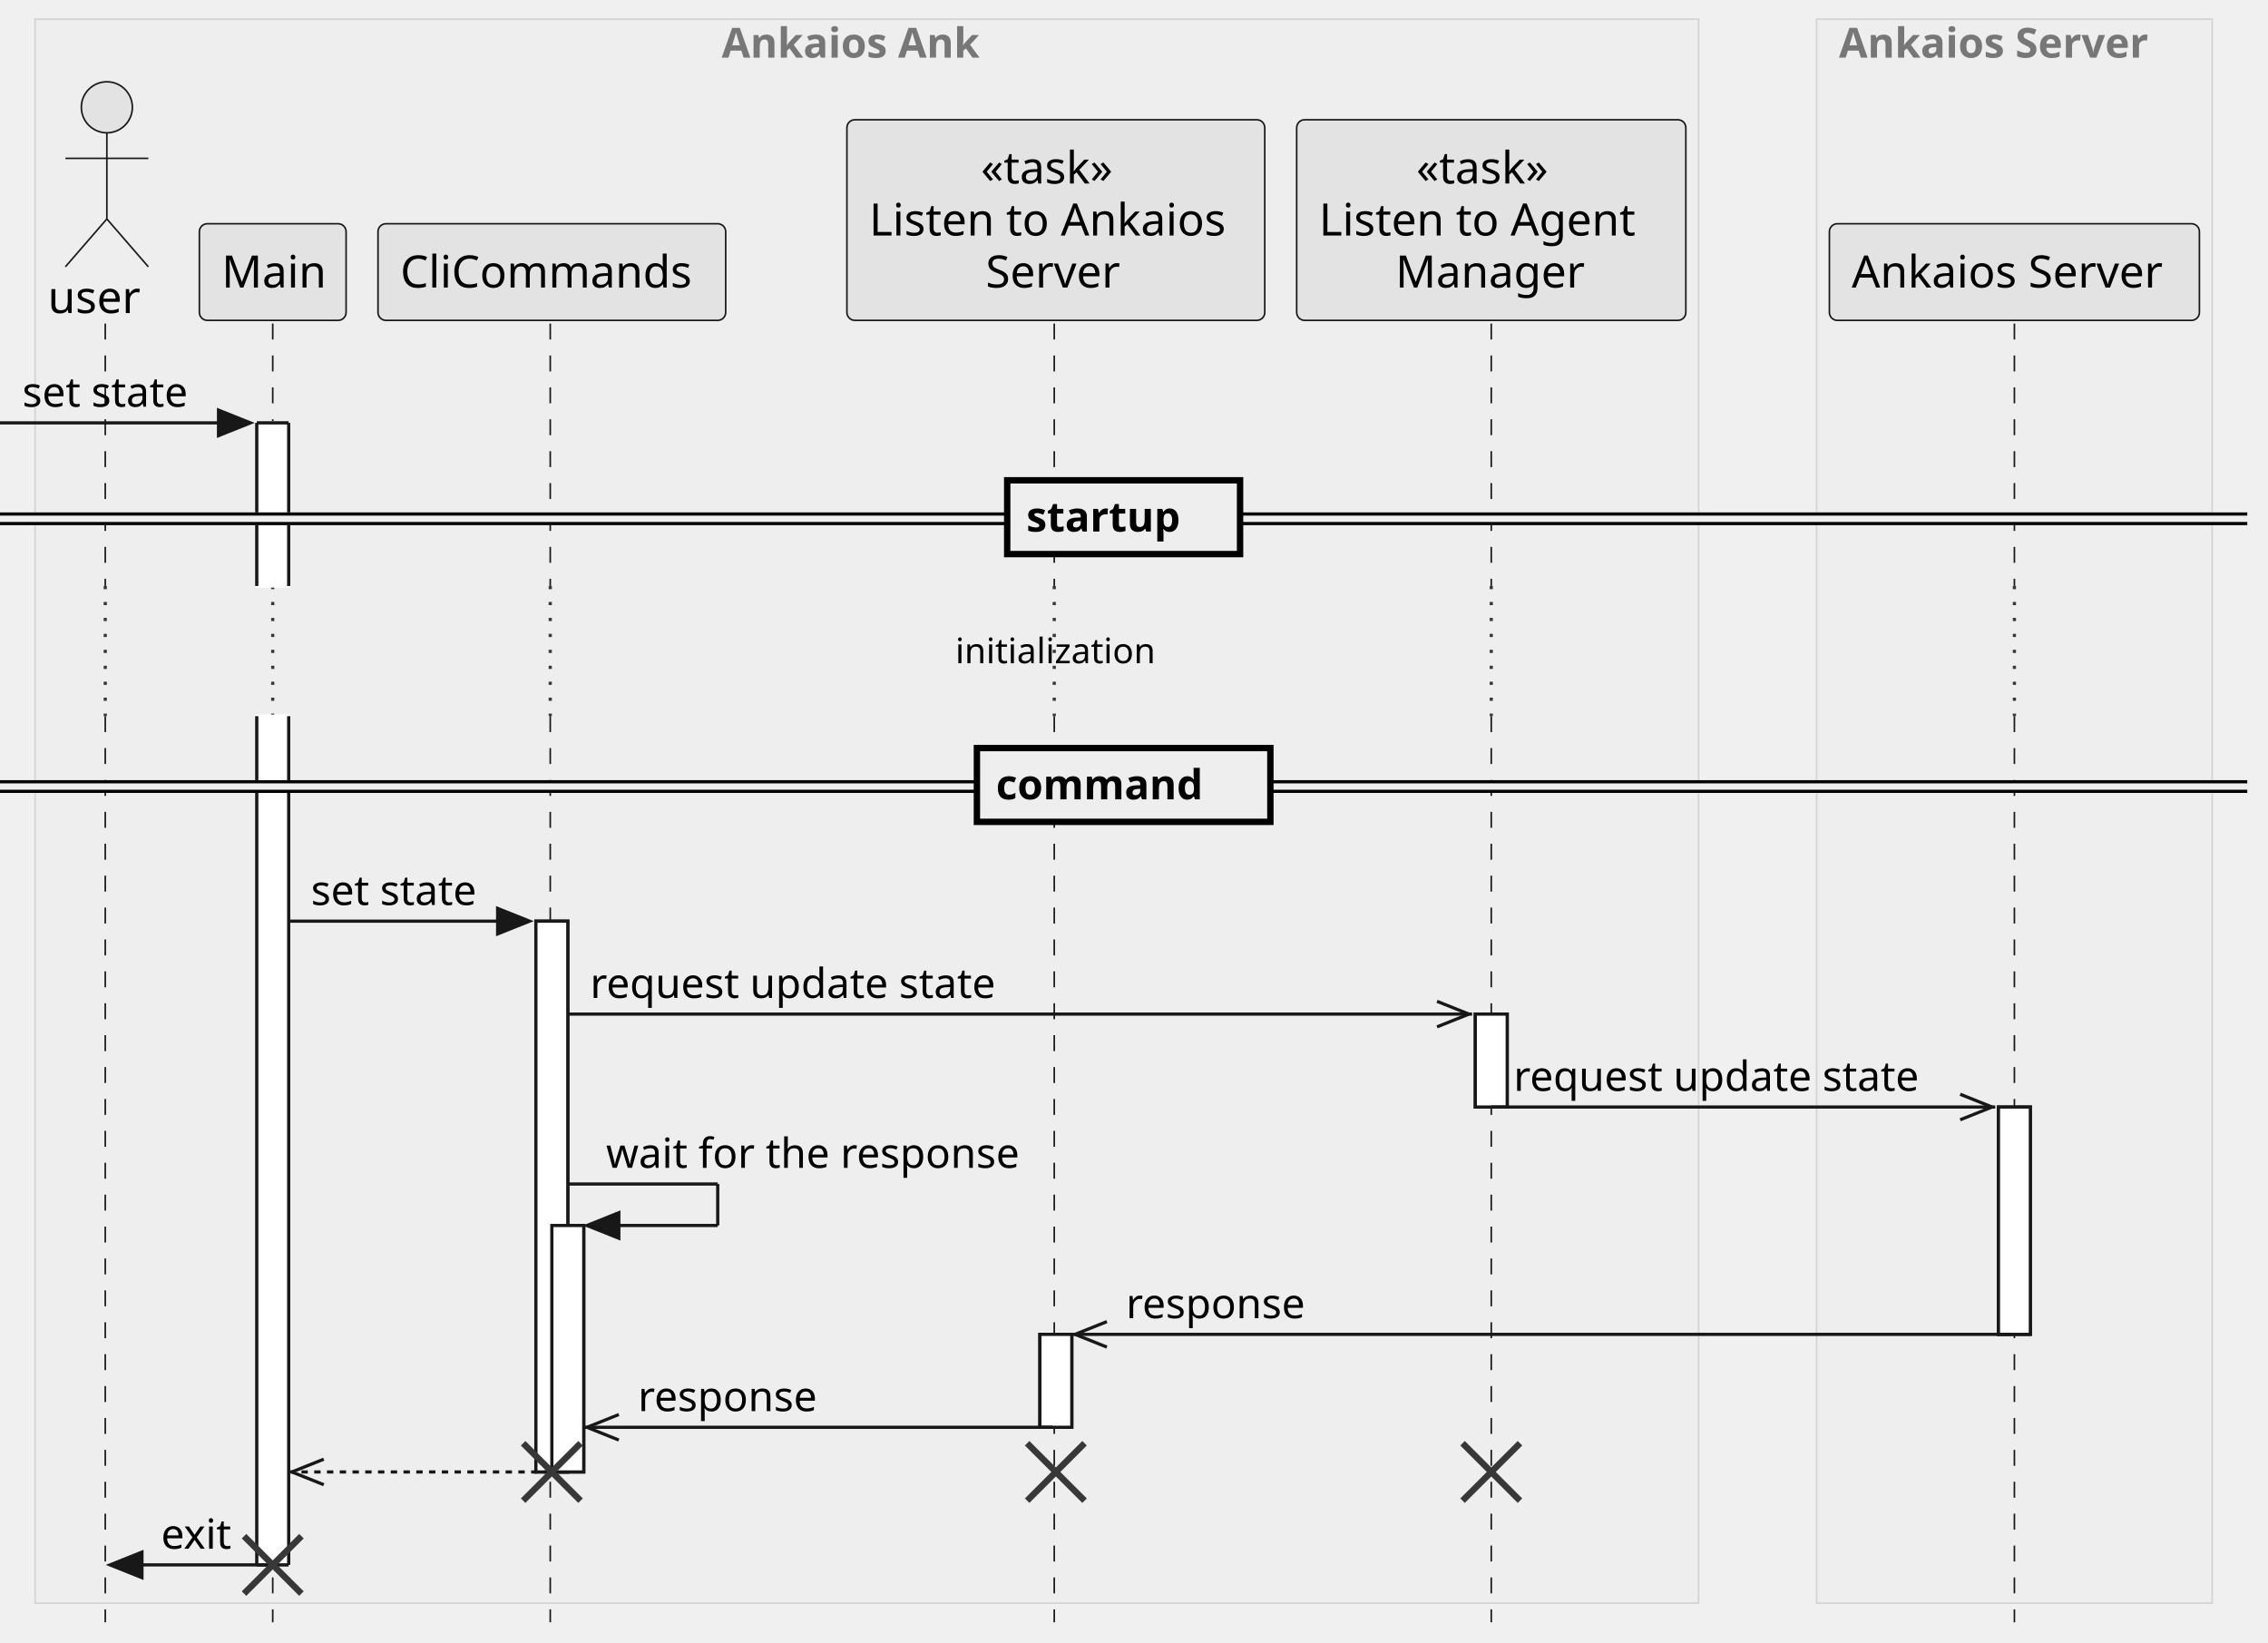
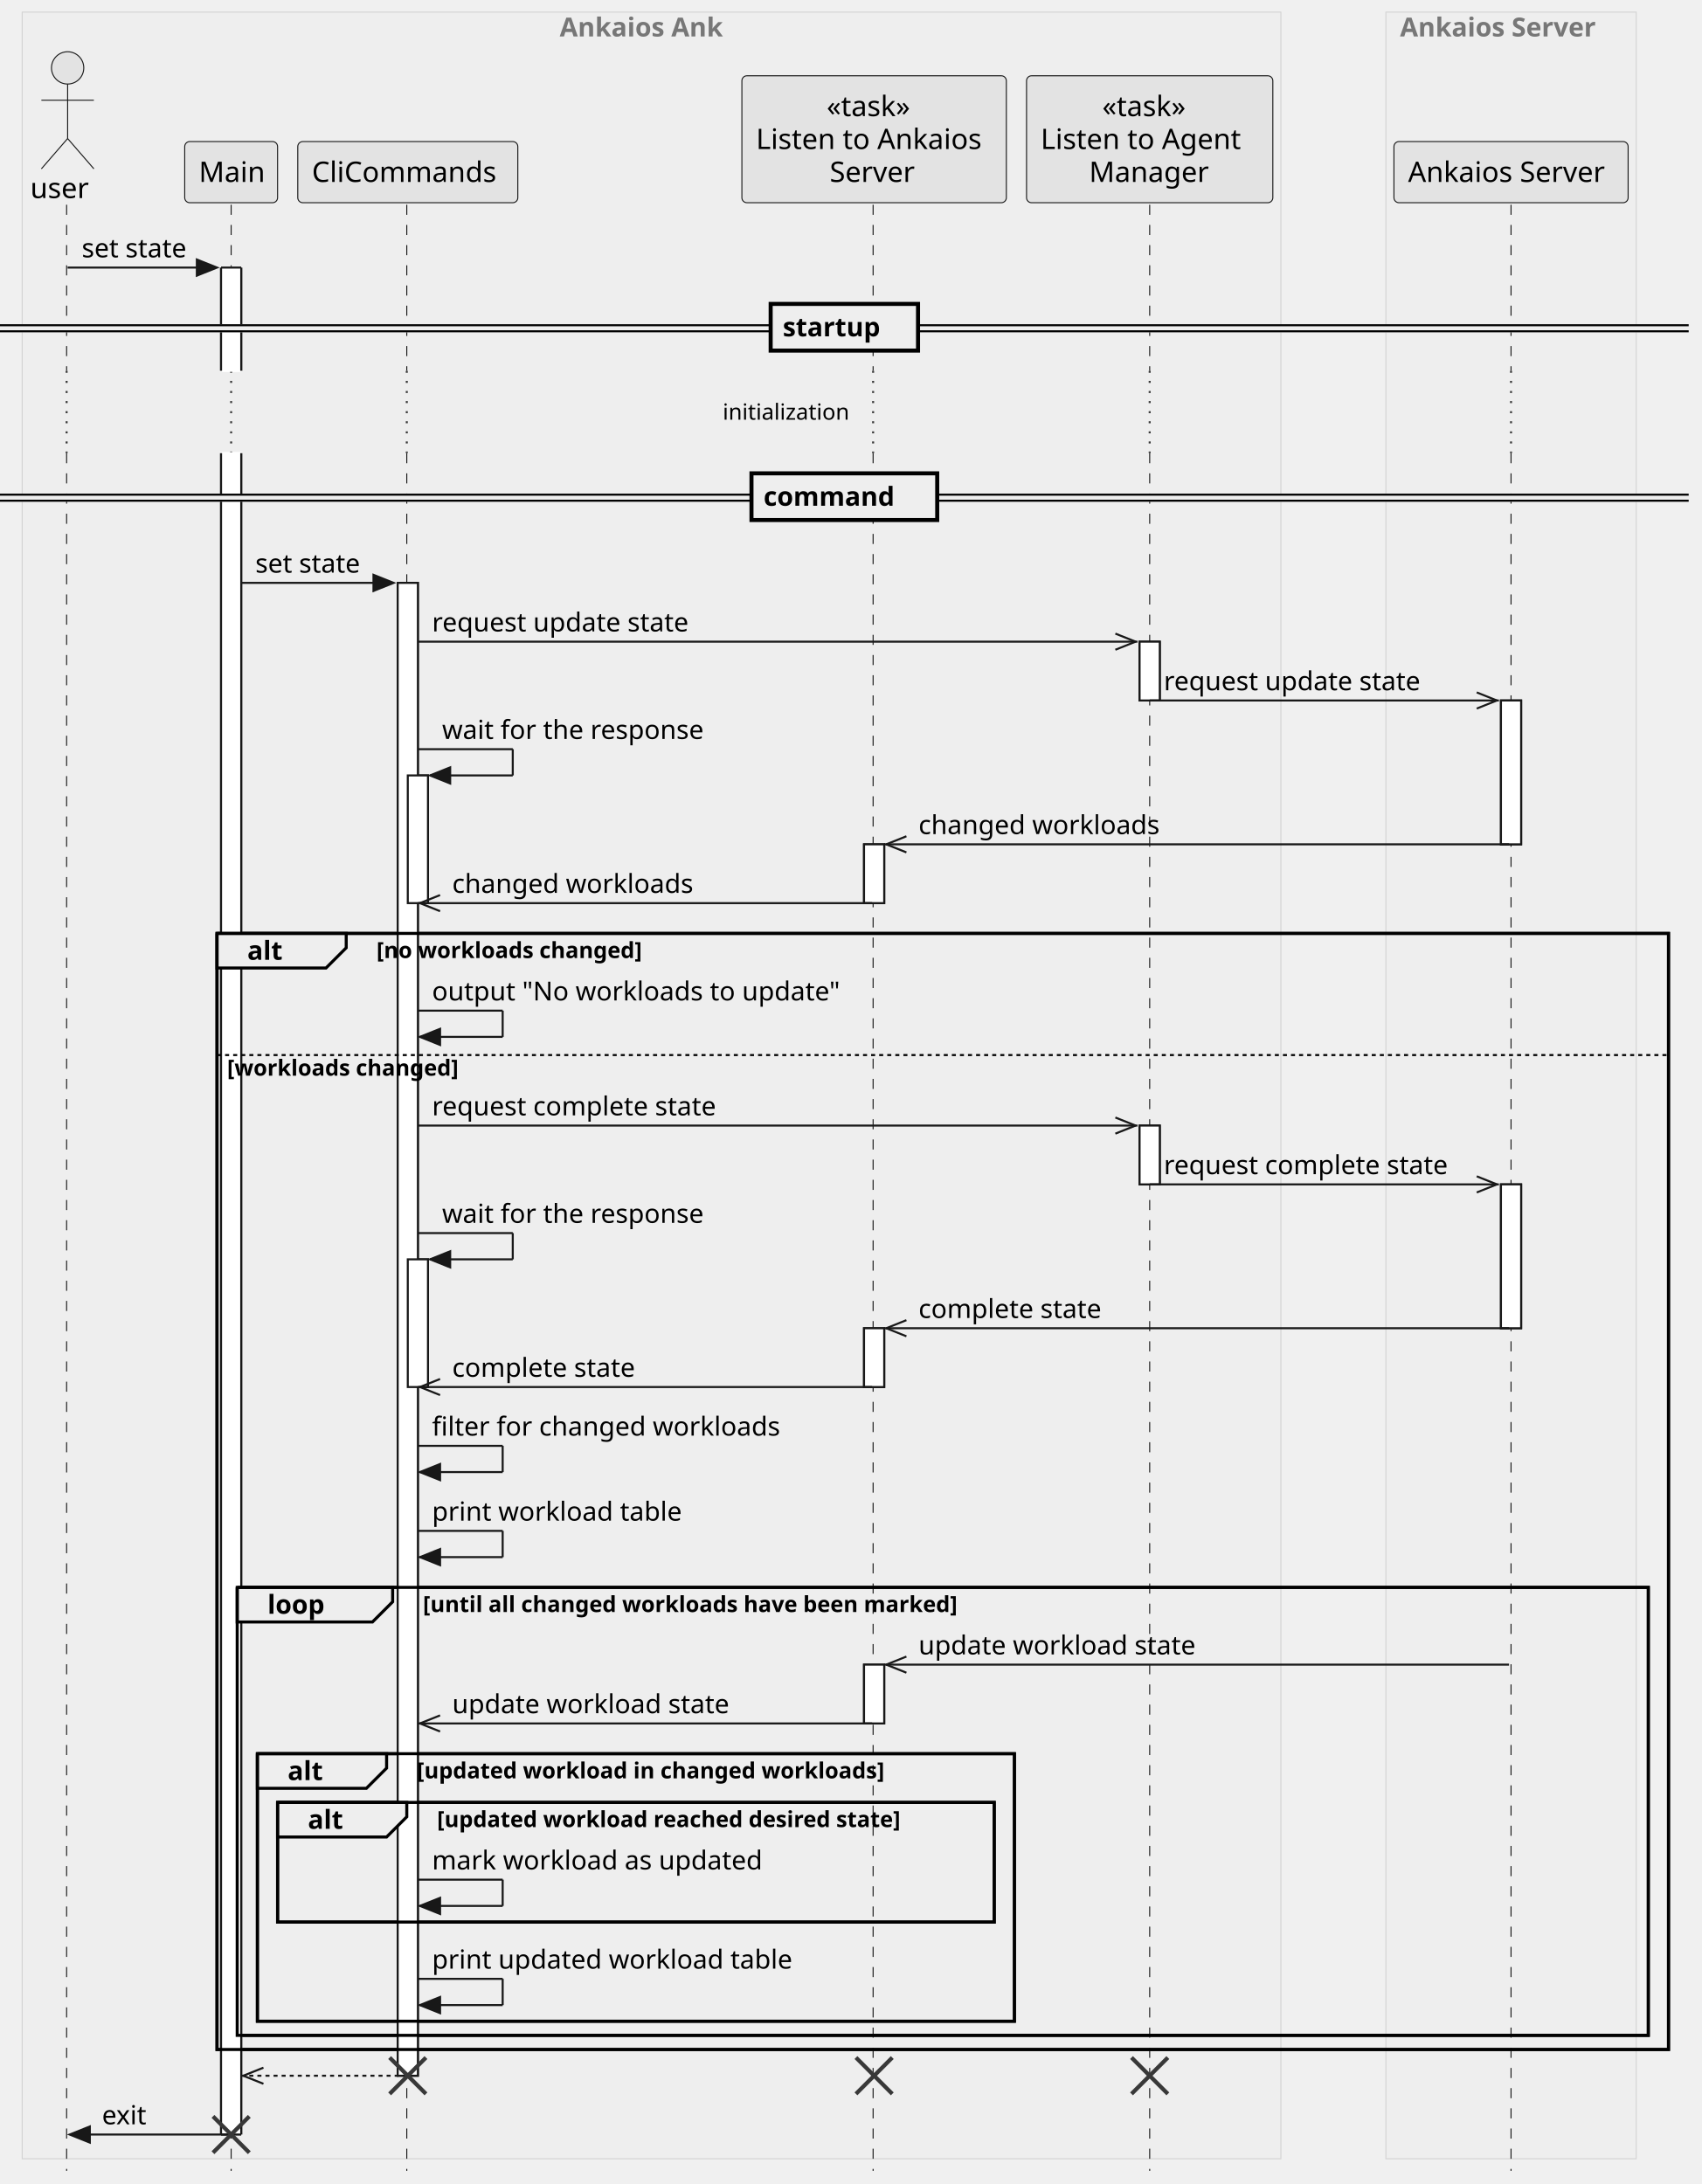
- <svg xmlns="http://www.w3.org/2000/svg" contentStyleType="text/css" height="515px" preserveAspectRatio="none" style="width:711px;height:515px;background:#FFFFFF;" version="1.1" viewBox="0 0 711 515" width="711px" zoomAndPan="magnify">
+ <svg xmlns="http://www.w3.org/2000/svg" contentStyleType="text/css" height="1082px" preserveAspectRatio="none" style="width:843px;height:1082px;background:#FFFFFF;" version="1.1" viewBox="0 0 843 1082" width="843px" zoomAndPan="magnify">
  <defs />
  <g>
-     <rect fill="#EEEEEE" height="496.562" style="stroke:#D3D3D3;stroke-width:0.5;" width="521.5" x="11" y="6" />
-     <text fill="#777777" font-family="sans-serif" font-size="13" font-weight="bold" lengthAdjust="spacing" textLength="91" x="226.25" y="18.067">Ankaios Ank</text>
-     <rect fill="#EEEEEE" height="496.562" style="stroke:#D3D3D3;stroke-width:0.5;" width="124" x="569.5" y="6" />
-     <text fill="#777777" font-family="sans-serif" font-size="13" font-weight="bold" lengthAdjust="spacing" textLength="110" x="576.5" y="18.067">Ankaios Server</text>
-     <rect fill="#FFFFFF" height="51.133" style="stroke:#FFFFFF;stroke-width:1.0;" width="10" x="80.5" y="132.562" />
-     <line style="stroke:#181818;stroke-width:1.0;" x1="80.5" x2="80.5" y1="132.562" y2="183.695" />
-     <line style="stroke:#181818;stroke-width:1.0;" x1="90.5" x2="90.5" y1="132.562" y2="183.695" />
-     <line style="stroke:#181818;stroke-width:1.0;" x1="80.5" x2="90.5" y1="132.562" y2="132.562" />
-     <rect fill="#FFFFFF" height="266.062" style="stroke:#FFFFFF;stroke-width:1.0;" width="10" x="80.5" y="224.5" />
-     <line style="stroke:#181818;stroke-width:1.0;" x1="80.5" x2="80.5" y1="224.5" y2="490.562" />
-     <line style="stroke:#181818;stroke-width:1.0;" x1="90.5" x2="90.5" y1="224.5" y2="490.562" />
-     <line style="stroke:#181818;stroke-width:1.0;" x1="80.5" x2="90.5" y1="490.562" y2="490.562" />
-     <rect fill="#FFFFFF" height="172.664" style="stroke:#181818;stroke-width:1.0;" width="10" x="168" y="288.766" />
-     <rect fill="#FFFFFF" height="77.266" style="stroke:#181818;stroke-width:1.0;" width="10" x="173" y="384.164" />
-     <rect fill="#FFFFFF" height="29.133" style="stroke:#181818;stroke-width:1.0;" width="10" x="326" y="418.297" />
-     <rect fill="#FFFFFF" height="29.133" style="stroke:#181818;stroke-width:1.0;" width="10" x="462.5" y="317.898" />
-     <rect fill="#FFFFFF" height="71.266" style="stroke:#181818;stroke-width:1.0;" width="10" x="626.5" y="347.031" />
+     <rect fill="#EEEEEE" height="1063.492" style="stroke:#D3D3D3;stroke-width:0.5;" width="623.5" x="11" y="6" />
+     <text fill="#777777" font-family="sans-serif" font-size="13" font-weight="bold" lengthAdjust="spacing" textLength="91" x="277.25" y="18.067">Ankaios Ank</text>
+     <rect fill="#EEEEEE" height="1063.492" style="stroke:#D3D3D3;stroke-width:0.5;" width="124" x="686.5" y="6" />
+     <text fill="#777777" font-family="sans-serif" font-size="13" font-weight="bold" lengthAdjust="spacing" textLength="110" x="693.5" y="18.067">Ankaios Server</text>
+     <rect fill="#FFFFFF" height="51.133" style="stroke:#FFFFFF;stroke-width:1.0;" width="10" x="109.5" y="132.562" />
+     <line style="stroke:#181818;stroke-width:1.0;" x1="109.5" x2="109.5" y1="132.562" y2="183.695" />
+     <line style="stroke:#181818;stroke-width:1.0;" x1="119.5" x2="119.5" y1="132.562" y2="183.695" />
+     <line style="stroke:#181818;stroke-width:1.0;" x1="109.5" x2="119.5" y1="132.562" y2="132.562" />
+     <rect fill="#FFFFFF" height="832.992" style="stroke:#FFFFFF;stroke-width:1.0;" width="10" x="109.5" y="224.5" />
+     <line style="stroke:#181818;stroke-width:1.0;" x1="109.5" x2="109.5" y1="224.5" y2="1057.492" />
+     <line style="stroke:#181818;stroke-width:1.0;" x1="119.5" x2="119.5" y1="224.5" y2="1057.492" />
+     <line style="stroke:#181818;stroke-width:1.0;" x1="109.5" x2="119.5" y1="1057.492" y2="1057.492" />
+     <rect fill="#FFFFFF" height="739.594" style="stroke:#181818;stroke-width:1.0;" width="10" x="197" y="288.766" />
+     <rect fill="#FFFFFF" height="63.266" style="stroke:#181818;stroke-width:1.0;" width="10" x="202" y="384.164" />
+     <rect fill="#FFFFFF" height="63.266" style="stroke:#181818;stroke-width:1.0;" width="10" x="202" y="623.898" />
+     <rect fill="#FFFFFF" height="29.133" style="stroke:#181818;stroke-width:1.0;" width="10" x="428" y="418.297" />
+     <rect fill="#FFFFFF" height="29.133" style="stroke:#181818;stroke-width:1.0;" width="10" x="428" y="658.031" />
+     <rect fill="#FFFFFF" height="29.133" style="stroke:#181818;stroke-width:1.0;" width="10" x="428" y="824.695" />
+     <rect fill="#FFFFFF" height="29.133" style="stroke:#181818;stroke-width:1.0;" width="10" x="564.5" y="317.898" />
+     <rect fill="#FFFFFF" height="29.133" style="stroke:#181818;stroke-width:1.0;" width="10" x="564.5" y="557.633" />
+     <rect fill="#FFFFFF" height="71.266" style="stroke:#181818;stroke-width:1.0;" width="10" x="743.5" y="347.031" />
+     <rect fill="#FFFFFF" height="71.266" style="stroke:#181818;stroke-width:1.0;" width="10" x="743.5" y="586.766" />
+     <rect fill="none" height="552.93" style="stroke:#000000;stroke-width:1.5;" width="719" x="107.5" y="462.43" />
+     <rect fill="none" height="221.93" style="stroke:#000000;stroke-width:1.5;" width="699" x="117.5" y="786.43" />
+     <rect fill="none" height="132.531" style="stroke:#000000;stroke-width:1.5;" width="375" x="127.5" y="868.828" />
+     <rect fill="none" height="59.266" style="stroke:#000000;stroke-width:1.5;" width="355" x="137.5" y="892.961" />
    <line style="stroke:#181818;stroke-width:0.5;stroke-dasharray:5.0,5.0;" x1="33" x2="33" y1="101.43" y2="183.695" />
    <line style="stroke:#383838;stroke-width:1.0;stroke-dasharray:1.0,4.0;" x1="33" x2="33" y1="183.695" y2="224.5" />
-     <line style="stroke:#181818;stroke-width:0.5;stroke-dasharray:5.0,5.0;" x1="33" x2="33" y1="224.5" y2="508.562" />
-     <line style="stroke:#181818;stroke-width:0.5;stroke-dasharray:5.0,5.0;" x1="85.5" x2="85.5" y1="101.43" y2="183.695" />
-     <line style="stroke:#383838;stroke-width:1.0;stroke-dasharray:1.0,4.0;" x1="85.5" x2="85.5" y1="183.695" y2="224.5" />
-     <line style="stroke:#181818;stroke-width:0.5;stroke-dasharray:5.0,5.0;" x1="85.5" x2="85.5" y1="224.5" y2="508.562" />
-     <line style="stroke:#181818;stroke-width:0.5;stroke-dasharray:5.0,5.0;" x1="172.5" x2="172.5" y1="101.43" y2="183.695" />
-     <line style="stroke:#383838;stroke-width:1.0;stroke-dasharray:1.0,4.0;" x1="172.5" x2="172.5" y1="183.695" y2="224.5" />
-     <line style="stroke:#181818;stroke-width:0.5;stroke-dasharray:5.0,5.0;" x1="172.5" x2="172.5" y1="224.5" y2="508.562" />
-     <line style="stroke:#181818;stroke-width:0.5;stroke-dasharray:5.0,5.0;" x1="330.5" x2="330.5" y1="101.43" y2="183.695" />
-     <line style="stroke:#383838;stroke-width:1.0;stroke-dasharray:1.0,4.0;" x1="330.5" x2="330.5" y1="183.695" y2="224.5" />
-     <line style="stroke:#181818;stroke-width:0.5;stroke-dasharray:5.0,5.0;" x1="330.5" x2="330.5" y1="224.5" y2="508.562" />
-     <line style="stroke:#181818;stroke-width:0.5;stroke-dasharray:5.0,5.0;" x1="467.5" x2="467.5" y1="101.43" y2="183.695" />
-     <line style="stroke:#383838;stroke-width:1.0;stroke-dasharray:1.0,4.0;" x1="467.5" x2="467.5" y1="183.695" y2="224.5" />
-     <line style="stroke:#181818;stroke-width:0.5;stroke-dasharray:5.0,5.0;" x1="467.5" x2="467.5" y1="224.5" y2="508.562" />
-     <line style="stroke:#181818;stroke-width:0.5;stroke-dasharray:5.0,5.0;" x1="631.5" x2="631.5" y1="101.43" y2="183.695" />
-     <line style="stroke:#383838;stroke-width:1.0;stroke-dasharray:1.0,4.0;" x1="631.5" x2="631.5" y1="183.695" y2="224.5" />
-     <line style="stroke:#181818;stroke-width:0.5;stroke-dasharray:5.0,5.0;" x1="631.5" x2="631.5" y1="224.5" y2="508.562" />
+     <line style="stroke:#181818;stroke-width:0.5;stroke-dasharray:5.0,5.0;" x1="33" x2="33" y1="224.5" y2="1075.492" />
+     <line style="stroke:#181818;stroke-width:0.5;stroke-dasharray:5.0,5.0;" x1="114.5" x2="114.5" y1="101.43" y2="183.695" />
+     <line style="stroke:#383838;stroke-width:1.0;stroke-dasharray:1.0,4.0;" x1="114.5" x2="114.5" y1="183.695" y2="224.5" />
+     <line style="stroke:#181818;stroke-width:0.5;stroke-dasharray:5.0,5.0;" x1="114.5" x2="114.5" y1="224.5" y2="1075.492" />
+     <line style="stroke:#181818;stroke-width:0.5;stroke-dasharray:5.0,5.0;" x1="201.5" x2="201.5" y1="101.43" y2="183.695" />
+     <line style="stroke:#383838;stroke-width:1.0;stroke-dasharray:1.0,4.0;" x1="201.5" x2="201.5" y1="183.695" y2="224.5" />
+     <line style="stroke:#181818;stroke-width:0.5;stroke-dasharray:5.0,5.0;" x1="201.5" x2="201.5" y1="224.5" y2="1075.492" />
+     <line style="stroke:#181818;stroke-width:0.5;stroke-dasharray:5.0,5.0;" x1="432.5" x2="432.5" y1="101.43" y2="183.695" />
+     <line style="stroke:#383838;stroke-width:1.0;stroke-dasharray:1.0,4.0;" x1="432.5" x2="432.5" y1="183.695" y2="224.5" />
+     <line style="stroke:#181818;stroke-width:0.5;stroke-dasharray:5.0,5.0;" x1="432.5" x2="432.5" y1="224.5" y2="1075.492" />
+     <line style="stroke:#181818;stroke-width:0.5;stroke-dasharray:5.0,5.0;" x1="569.5" x2="569.5" y1="101.43" y2="183.695" />
+     <line style="stroke:#383838;stroke-width:1.0;stroke-dasharray:1.0,4.0;" x1="569.5" x2="569.5" y1="183.695" y2="224.5" />
+     <line style="stroke:#181818;stroke-width:0.5;stroke-dasharray:5.0,5.0;" x1="569.5" x2="569.5" y1="224.5" y2="1075.492" />
+     <line style="stroke:#181818;stroke-width:0.5;stroke-dasharray:5.0,5.0;" x1="748.5" x2="748.5" y1="101.43" y2="183.695" />
+     <line style="stroke:#383838;stroke-width:1.0;stroke-dasharray:1.0,4.0;" x1="748.5" x2="748.5" y1="183.695" y2="224.5" />
+     <line style="stroke:#181818;stroke-width:0.5;stroke-dasharray:5.0,5.0;" x1="748.5" x2="748.5" y1="224.5" y2="1075.492" />
    <text fill="#000000" font-family="sans-serif" font-size="14" lengthAdjust="spacing" textLength="31" x="15" y="98.128">user</text>
    <ellipse cx="33.5" cy="33.633" fill="#E3E3E3" rx="8" ry="8" style="stroke:#181818;stroke-width:0.5;" />
    <path d="M33.5,41.633 L33.5,68.633 M20.5,49.633 L46.5,49.633 M33.5,68.633 L20.5,83.633 M33.5,68.633 L46.5,83.633 " fill="none" style="stroke:#181818;stroke-width:0.5;" />
-     <rect fill="#E3E3E3" height="30.297" rx="2.5" ry="2.5" style="stroke:#181818;stroke-width:0.5;" width="46" x="62.5" y="70.133" />
-     <text fill="#000000" font-family="sans-serif" font-size="14" lengthAdjust="spacing" textLength="32" x="69.5" y="90.128">Main</text>
-     <rect fill="#E3E3E3" height="30.297" rx="2.5" ry="2.5" style="stroke:#181818;stroke-width:0.5;" width="109" x="118.5" y="70.133" />
-     <text fill="#000000" font-family="sans-serif" font-size="14" lengthAdjust="spacing" textLength="95" x="125.5" y="90.128">CliCommands</text>
-     <rect fill="#E3E3E3" height="62.891" rx="2.5" ry="2.5" style="stroke:#181818;stroke-width:0.5;" width="131" x="265.5" y="37.539" />
-     <text fill="#000000" font-family="sans-serif" font-size="14" lengthAdjust="spacing" textLength="47" x="307.5" y="57.534">«task»</text>
-     <text fill="#000000" font-family="sans-serif" font-size="14" lengthAdjust="spacing" textLength="117" x="272.5" y="73.831">Listen to Ankaios</text>
-     <text fill="#000000" font-family="sans-serif" font-size="14" lengthAdjust="spacing" textLength="44" x="309" y="90.128">Server</text>
-     <rect fill="#E3E3E3" height="62.891" rx="2.5" ry="2.5" style="stroke:#181818;stroke-width:0.5;" width="122" x="406.5" y="37.539" />
-     <text fill="#000000" font-family="sans-serif" font-size="14" lengthAdjust="spacing" textLength="47" x="444" y="57.534">«task»</text>
-     <text fill="#000000" font-family="sans-serif" font-size="14" lengthAdjust="spacing" textLength="104" x="413.5" y="73.831">Listen to Agent</text>
-     <text fill="#000000" font-family="sans-serif" font-size="14" lengthAdjust="spacing" textLength="60" x="437.5" y="90.128">Manager</text>
-     <rect fill="#E3E3E3" height="30.297" rx="2.5" ry="2.5" style="stroke:#181818;stroke-width:0.5;" width="116" x="573.5" y="70.133" />
-     <text fill="#000000" font-family="sans-serif" font-size="14" lengthAdjust="spacing" textLength="102" x="580.5" y="90.128">Ankaios Server</text>
-     <rect fill="#FFFFFF" height="51.133" style="stroke:#FFFFFF;stroke-width:1.0;" width="10" x="80.5" y="132.562" />
-     <line style="stroke:#181818;stroke-width:1.0;" x1="80.5" x2="80.5" y1="132.562" y2="183.695" />
-     <line style="stroke:#181818;stroke-width:1.0;" x1="90.5" x2="90.5" y1="132.562" y2="183.695" />
-     <line style="stroke:#181818;stroke-width:1.0;" x1="80.5" x2="90.5" y1="132.562" y2="132.562" />
-     <rect fill="#FFFFFF" height="266.062" style="stroke:#FFFFFF;stroke-width:1.0;" width="10" x="80.5" y="224.5" />
-     <line style="stroke:#181818;stroke-width:1.0;" x1="80.5" x2="80.5" y1="224.5" y2="490.562" />
-     <line style="stroke:#181818;stroke-width:1.0;" x1="90.5" x2="90.5" y1="224.5" y2="490.562" />
-     <line style="stroke:#181818;stroke-width:1.0;" x1="80.5" x2="90.5" y1="490.562" y2="490.562" />
-     <rect fill="#FFFFFF" height="172.664" style="stroke:#181818;stroke-width:1.0;" width="10" x="168" y="288.766" />
-     <rect fill="#FFFFFF" height="77.266" style="stroke:#181818;stroke-width:1.0;" width="10" x="173" y="384.164" />
-     <rect fill="#FFFFFF" height="29.133" style="stroke:#181818;stroke-width:1.0;" width="10" x="326" y="418.297" />
-     <rect fill="#FFFFFF" height="29.133" style="stroke:#181818;stroke-width:1.0;" width="10" x="462.5" y="317.898" />
-     <rect fill="#FFFFFF" height="71.266" style="stroke:#181818;stroke-width:1.0;" width="10" x="626.5" y="347.031" />
-     <polygon fill="#181818" points="68.5,128.562,78.5,132.562,68.5,136.562" style="stroke:#181818;stroke-width:1.0;" />
-     <line style="stroke:#181818;stroke-width:1.0;" x1="0" x2="74.5" y1="132.562" y2="132.562" />
-     <text fill="#000000" font-family="sans-serif" font-size="13" lengthAdjust="spacing" textLength="57" x="7" y="127.497">set state</text>
-     <rect fill="#EEEEEE" height="3" style="stroke:#EEEEEE;stroke-width:1.0;" width="704.5" x="0" y="161.129" />
-     <line style="stroke:#000000;stroke-width:1.0;" x1="0" x2="704.5" y1="161.129" y2="161.129" />
-     <line style="stroke:#000000;stroke-width:1.0;" x1="0" x2="704.5" y1="164.129" y2="164.129" />
-     <rect fill="#EEEEEE" height="23.133" style="stroke:#000000;stroke-width:2.0;" width="73" x="315.75" y="150.562" />
-     <text fill="#000000" font-family="sans-serif" font-size="13" font-weight="bold" lengthAdjust="spacing" textLength="54" x="321.75" y="166.629">startup</text>
-     <text fill="#000000" font-family="sans-serif" font-size="11" lengthAdjust="spacing" textLength="66" x="299.5" y="207.906">initialization</text>
-     <rect fill="#EEEEEE" height="3" style="stroke:#EEEEEE;stroke-width:1.0;" width="704.5" x="0" y="245.066" />
-     <line style="stroke:#000000;stroke-width:1.0;" x1="0" x2="704.5" y1="245.066" y2="245.066" />
-     <line style="stroke:#000000;stroke-width:1.0;" x1="0" x2="704.5" y1="248.066" y2="248.066" />
-     <rect fill="#EEEEEE" height="23.133" style="stroke:#000000;stroke-width:2.0;" width="92" x="306.25" y="234.5" />
-     <text fill="#000000" font-family="sans-serif" font-size="13" font-weight="bold" lengthAdjust="spacing" textLength="73" x="312.25" y="250.567">command</text>
-     <polygon fill="#181818" points="156,284.766,166,288.766,156,292.766" style="stroke:#181818;stroke-width:1.0;" />
-     <line style="stroke:#181818;stroke-width:1.0;" x1="90.5" x2="162" y1="288.766" y2="288.766" />
-     <text fill="#000000" font-family="sans-serif" font-size="13" lengthAdjust="spacing" textLength="57" x="97.5" y="283.7">set state</text>
-     <line style="stroke:#181818;stroke-width:1.0;" x1="460.5" x2="450.5" y1="317.898" y2="313.898" />
-     <line style="stroke:#181818;stroke-width:1.0;" x1="460.5" x2="450.5" y1="317.898" y2="321.898" />
-     <line style="stroke:#181818;stroke-width:1.0;" x1="178" x2="461.5" y1="317.898" y2="317.898" />
-     <text fill="#000000" font-family="sans-serif" font-size="13" lengthAdjust="spacing" textLength="135" x="185" y="312.832">request update state</text>
-     <line style="stroke:#181818;stroke-width:1.0;" x1="624.5" x2="614.5" y1="347.031" y2="343.031" />
-     <line style="stroke:#181818;stroke-width:1.0;" x1="624.5" x2="614.5" y1="347.031" y2="351.031" />
-     <line style="stroke:#181818;stroke-width:1.0;" x1="467.5" x2="625.5" y1="347.031" y2="347.031" />
-     <text fill="#000000" font-family="sans-serif" font-size="13" lengthAdjust="spacing" textLength="135" x="474.5" y="341.965">request update state</text>
-     <line style="stroke:#181818;stroke-width:1.0;" x1="178" x2="225" y1="371.164" y2="371.164" />
-     <line style="stroke:#181818;stroke-width:1.0;" x1="225" x2="225" y1="371.164" y2="384.164" />
-     <line style="stroke:#181818;stroke-width:1.0;" x1="184" x2="225" y1="384.164" y2="384.164" />
-     <polygon fill="#181818" points="194,380.164,184,384.164,194,388.164" style="stroke:#181818;stroke-width:1.0;" />
-     <text fill="#000000" font-family="sans-serif" font-size="13" lengthAdjust="spacing" textLength="134" x="190" y="366.098">wait for the response</text>
-     <line style="stroke:#181818;stroke-width:1.0;" x1="337" x2="347" y1="418.297" y2="414.297" />
-     <line style="stroke:#181818;stroke-width:1.0;" x1="337" x2="347" y1="418.297" y2="422.297" />
-     <line style="stroke:#181818;stroke-width:1.0;" x1="336" x2="630.5" y1="418.297" y2="418.297" />
-     <text fill="#000000" font-family="sans-serif" font-size="13" lengthAdjust="spacing" textLength="59" x="353" y="413.231">response</text>
-     <line style="stroke:#181818;stroke-width:1.0;" x1="184" x2="194" y1="447.43" y2="443.43" />
-     <line style="stroke:#181818;stroke-width:1.0;" x1="184" x2="194" y1="447.43" y2="451.43" />
-     <line style="stroke:#181818;stroke-width:1.0;" x1="183" x2="330" y1="447.43" y2="447.43" />
-     <text fill="#000000" font-family="sans-serif" font-size="13" lengthAdjust="spacing" textLength="59" x="200" y="442.364">response</text>
-     <line style="stroke:#181818;stroke-width:1.0;" x1="91.5" x2="101.5" y1="461.43" y2="457.43" />
-     <line style="stroke:#181818;stroke-width:1.0;" x1="91.5" x2="101.5" y1="461.43" y2="465.43" />
-     <line style="stroke:#181818;stroke-width:1.0;stroke-dasharray:2.0,2.0;" x1="90.5" x2="172" y1="461.43" y2="461.43" />
-     <line style="stroke:#383838;stroke-width:2.0;" x1="164" x2="182" y1="452.43" y2="470.43" />
-     <line style="stroke:#383838;stroke-width:2.0;" x1="164" x2="182" y1="470.43" y2="452.43" />
-     <line style="stroke:#383838;stroke-width:2.0;" x1="458.5" x2="476.5" y1="452.43" y2="470.43" />
-     <line style="stroke:#383838;stroke-width:2.0;" x1="458.5" x2="476.5" y1="470.43" y2="452.43" />
-     <line style="stroke:#383838;stroke-width:2.0;" x1="322" x2="340" y1="452.43" y2="470.43" />
-     <line style="stroke:#383838;stroke-width:2.0;" x1="322" x2="340" y1="470.43" y2="452.43" />
-     <polygon fill="#181818" points="44.5,486.562,34.5,490.562,44.5,494.562" style="stroke:#181818;stroke-width:1.0;" />
-     <line style="stroke:#181818;stroke-width:1.0;" x1="38.5" x2="84.5" y1="490.562" y2="490.562" />
-     <text fill="#000000" font-family="sans-serif" font-size="13" lengthAdjust="spacing" textLength="23" x="50.5" y="485.497">exit</text>
-     <line style="stroke:#383838;stroke-width:2.0;" x1="76.5" x2="94.5" y1="481.562" y2="499.562" />
-     <line style="stroke:#383838;stroke-width:2.0;" x1="76.5" x2="94.5" y1="499.562" y2="481.562" />
+     <rect fill="#E3E3E3" height="30.297" rx="2.5" ry="2.5" style="stroke:#181818;stroke-width:0.5;" width="46" x="91.5" y="70.133" />
+     <text fill="#000000" font-family="sans-serif" font-size="14" lengthAdjust="spacing" textLength="32" x="98.5" y="90.128">Main</text>
+     <rect fill="#E3E3E3" height="30.297" rx="2.5" ry="2.5" style="stroke:#181818;stroke-width:0.5;" width="109" x="147.5" y="70.133" />
+     <text fill="#000000" font-family="sans-serif" font-size="14" lengthAdjust="spacing" textLength="95" x="154.5" y="90.128">CliCommands</text>
+     <rect fill="#E3E3E3" height="62.891" rx="2.5" ry="2.5" style="stroke:#181818;stroke-width:0.5;" width="131" x="367.5" y="37.539" />
+     <text fill="#000000" font-family="sans-serif" font-size="14" lengthAdjust="spacing" textLength="47" x="409.5" y="57.534">«task»</text>
+     <text fill="#000000" font-family="sans-serif" font-size="14" lengthAdjust="spacing" textLength="117" x="374.5" y="73.831">Listen to Ankaios</text>
+     <text fill="#000000" font-family="sans-serif" font-size="14" lengthAdjust="spacing" textLength="44" x="411" y="90.128">Server</text>
+     <rect fill="#E3E3E3" height="62.891" rx="2.5" ry="2.5" style="stroke:#181818;stroke-width:0.5;" width="122" x="508.5" y="37.539" />
+     <text fill="#000000" font-family="sans-serif" font-size="14" lengthAdjust="spacing" textLength="47" x="546" y="57.534">«task»</text>
+     <text fill="#000000" font-family="sans-serif" font-size="14" lengthAdjust="spacing" textLength="104" x="515.5" y="73.831">Listen to Agent</text>
+     <text fill="#000000" font-family="sans-serif" font-size="14" lengthAdjust="spacing" textLength="60" x="539.5" y="90.128">Manager</text>
+     <rect fill="#E3E3E3" height="30.297" rx="2.5" ry="2.5" style="stroke:#181818;stroke-width:0.5;" width="116" x="690.5" y="70.133" />
+     <text fill="#000000" font-family="sans-serif" font-size="14" lengthAdjust="spacing" textLength="102" x="697.5" y="90.128">Ankaios Server</text>
+     <rect fill="#FFFFFF" height="51.133" style="stroke:#FFFFFF;stroke-width:1.0;" width="10" x="109.5" y="132.562" />
+     <line style="stroke:#181818;stroke-width:1.0;" x1="109.5" x2="109.5" y1="132.562" y2="183.695" />
+     <line style="stroke:#181818;stroke-width:1.0;" x1="119.5" x2="119.5" y1="132.562" y2="183.695" />
+     <line style="stroke:#181818;stroke-width:1.0;" x1="109.5" x2="119.5" y1="132.562" y2="132.562" />
+     <rect fill="#FFFFFF" height="832.992" style="stroke:#FFFFFF;stroke-width:1.0;" width="10" x="109.5" y="224.5" />
+     <line style="stroke:#181818;stroke-width:1.0;" x1="109.5" x2="109.5" y1="224.5" y2="1057.492" />
+     <line style="stroke:#181818;stroke-width:1.0;" x1="119.5" x2="119.5" y1="224.5" y2="1057.492" />
+     <line style="stroke:#181818;stroke-width:1.0;" x1="109.5" x2="119.5" y1="1057.492" y2="1057.492" />
+     <rect fill="#FFFFFF" height="739.594" style="stroke:#181818;stroke-width:1.0;" width="10" x="197" y="288.766" />
+     <rect fill="#FFFFFF" height="63.266" style="stroke:#181818;stroke-width:1.0;" width="10" x="202" y="384.164" />
+     <rect fill="#FFFFFF" height="63.266" style="stroke:#181818;stroke-width:1.0;" width="10" x="202" y="623.898" />
+     <rect fill="#FFFFFF" height="29.133" style="stroke:#181818;stroke-width:1.0;" width="10" x="428" y="418.297" />
+     <rect fill="#FFFFFF" height="29.133" style="stroke:#181818;stroke-width:1.0;" width="10" x="428" y="658.031" />
+     <rect fill="#FFFFFF" height="29.133" style="stroke:#181818;stroke-width:1.0;" width="10" x="428" y="824.695" />
+     <rect fill="#FFFFFF" height="29.133" style="stroke:#181818;stroke-width:1.0;" width="10" x="564.5" y="317.898" />
+     <rect fill="#FFFFFF" height="29.133" style="stroke:#181818;stroke-width:1.0;" width="10" x="564.5" y="557.633" />
+     <rect fill="#FFFFFF" height="71.266" style="stroke:#181818;stroke-width:1.0;" width="10" x="743.5" y="347.031" />
+     <rect fill="#FFFFFF" height="71.266" style="stroke:#181818;stroke-width:1.0;" width="10" x="743.5" y="586.766" />
+     <polygon fill="#181818" points="97.5,128.562,107.5,132.562,97.5,136.562" style="stroke:#181818;stroke-width:1.0;" />
+     <line style="stroke:#181818;stroke-width:1.0;" x1="33.5" x2="103.5" y1="132.562" y2="132.562" />
+     <text fill="#000000" font-family="sans-serif" font-size="13" lengthAdjust="spacing" textLength="57" x="40.5" y="127.497">set state</text>
+     <rect fill="#EEEEEE" height="3" style="stroke:#EEEEEE;stroke-width:1.0;" width="836.5" x="0" y="161.129" />
+     <line style="stroke:#000000;stroke-width:1.0;" x1="0" x2="836.5" y1="161.129" y2="161.129" />
+     <line style="stroke:#000000;stroke-width:1.0;" x1="0" x2="836.5" y1="164.129" y2="164.129" />
+     <rect fill="#EEEEEE" height="23.133" style="stroke:#000000;stroke-width:2.0;" width="73" x="381.75" y="150.562" />
+     <text fill="#000000" font-family="sans-serif" font-size="13" font-weight="bold" lengthAdjust="spacing" textLength="54" x="387.75" y="166.629">startup</text>
+     <text fill="#000000" font-family="sans-serif" font-size="11" lengthAdjust="spacing" textLength="66" x="358" y="207.906">initialization</text>
+     <rect fill="#EEEEEE" height="3" style="stroke:#EEEEEE;stroke-width:1.0;" width="836.5" x="0" y="245.066" />
+     <line style="stroke:#000000;stroke-width:1.0;" x1="0" x2="836.5" y1="245.066" y2="245.066" />
+     <line style="stroke:#000000;stroke-width:1.0;" x1="0" x2="836.5" y1="248.066" y2="248.066" />
+     <rect fill="#EEEEEE" height="23.133" style="stroke:#000000;stroke-width:2.0;" width="92" x="372.25" y="234.5" />
+     <text fill="#000000" font-family="sans-serif" font-size="13" font-weight="bold" lengthAdjust="spacing" textLength="73" x="378.25" y="250.567">command</text>
+     <polygon fill="#181818" points="185,284.766,195,288.766,185,292.766" style="stroke:#181818;stroke-width:1.0;" />
+     <line style="stroke:#181818;stroke-width:1.0;" x1="119.5" x2="191" y1="288.766" y2="288.766" />
+     <text fill="#000000" font-family="sans-serif" font-size="13" lengthAdjust="spacing" textLength="57" x="126.5" y="283.7">set state</text>
+     <line style="stroke:#181818;stroke-width:1.0;" x1="562.5" x2="552.5" y1="317.898" y2="313.898" />
+     <line style="stroke:#181818;stroke-width:1.0;" x1="562.5" x2="552.5" y1="317.898" y2="321.898" />
+     <line style="stroke:#181818;stroke-width:1.0;" x1="207" x2="563.5" y1="317.898" y2="317.898" />
+     <text fill="#000000" font-family="sans-serif" font-size="13" lengthAdjust="spacing" textLength="135" x="214" y="312.832">request update state</text>
+     <line style="stroke:#181818;stroke-width:1.0;" x1="741.5" x2="731.5" y1="347.031" y2="343.031" />
+     <line style="stroke:#181818;stroke-width:1.0;" x1="741.5" x2="731.5" y1="347.031" y2="351.031" />
+     <line style="stroke:#181818;stroke-width:1.0;" x1="569.5" x2="742.5" y1="347.031" y2="347.031" />
+     <text fill="#000000" font-family="sans-serif" font-size="13" lengthAdjust="spacing" textLength="135" x="576.5" y="341.965">request update state</text>
+     <line style="stroke:#181818;stroke-width:1.0;" x1="207" x2="254" y1="371.164" y2="371.164" />
+     <line style="stroke:#181818;stroke-width:1.0;" x1="254" x2="254" y1="371.164" y2="384.164" />
+     <line style="stroke:#181818;stroke-width:1.0;" x1="213" x2="254" y1="384.164" y2="384.164" />
+     <polygon fill="#181818" points="223,380.164,213,384.164,223,388.164" style="stroke:#181818;stroke-width:1.0;" />
+     <text fill="#000000" font-family="sans-serif" font-size="13" lengthAdjust="spacing" textLength="134" x="219" y="366.098">wait for the response</text>
+     <line style="stroke:#181818;stroke-width:1.0;" x1="439" x2="449" y1="418.297" y2="414.297" />
+     <line style="stroke:#181818;stroke-width:1.0;" x1="439" x2="449" y1="418.297" y2="422.297" />
+     <line style="stroke:#181818;stroke-width:1.0;" x1="438" x2="747.5" y1="418.297" y2="418.297" />
+     <text fill="#000000" font-family="sans-serif" font-size="13" lengthAdjust="spacing" textLength="122" x="455" y="413.231">changed workloads</text>
+     <line style="stroke:#181818;stroke-width:1.0;" x1="208" x2="218" y1="447.43" y2="443.43" />
+     <line style="stroke:#181818;stroke-width:1.0;" x1="208" x2="218" y1="447.43" y2="451.43" />
+     <line style="stroke:#181818;stroke-width:1.0;" x1="207" x2="432" y1="447.43" y2="447.43" />
+     <text fill="#000000" font-family="sans-serif" font-size="13" lengthAdjust="spacing" textLength="122" x="224" y="442.364">changed workloads</text>
+     <path d="M107.5,462.43 L171.5,462.43 L171.5,469.562 L161.5,479.562 L107.5,479.562 L107.5,462.43 " fill="#EEEEEE" style="stroke:#000000;stroke-width:1.5;" />
+     <rect fill="none" height="552.93" style="stroke:#000000;stroke-width:1.5;" width="719" x="107.5" y="462.43" />
+     <text fill="#000000" font-family="sans-serif" font-size="13" font-weight="bold" lengthAdjust="spacing" textLength="19" x="122.5" y="475.497">alt</text>
+     <text fill="#000000" font-family="sans-serif" font-size="11" font-weight="bold" lengthAdjust="spacing" textLength="155" x="186.5" y="474.64">[no workloads changed]</text>
+     <line style="stroke:#181818;stroke-width:1.0;" x1="207" x2="249" y1="500.695" y2="500.695" />
+     <line style="stroke:#181818;stroke-width:1.0;" x1="249" x2="249" y1="500.695" y2="513.695" />
+     <line style="stroke:#181818;stroke-width:1.0;" x1="208" x2="249" y1="513.695" y2="513.695" />
+     <polygon fill="#181818" points="218,509.695,208,513.695,218,517.695" style="stroke:#181818;stroke-width:1.0;" />
+     <text fill="#000000" font-family="sans-serif" font-size="13" lengthAdjust="spacing" textLength="207" x="214" y="495.629">output "No workloads to update"</text>
+     <line style="stroke:#000000;stroke-width:1.0;stroke-dasharray:2.0,2.0;" x1="107.5" x2="826.5" y1="522.695" y2="522.695" />
+     <text fill="#000000" font-family="sans-serif" font-size="11" font-weight="bold" lengthAdjust="spacing" textLength="135" x="112.5" y="532.906">[workloads changed]</text>
+     <line style="stroke:#181818;stroke-width:1.0;" x1="562.5" x2="552.5" y1="557.633" y2="553.633" />
+     <line style="stroke:#181818;stroke-width:1.0;" x1="562.5" x2="552.5" y1="557.633" y2="561.633" />
+     <line style="stroke:#181818;stroke-width:1.0;" x1="207" x2="563.5" y1="557.633" y2="557.633" />
+     <text fill="#000000" font-family="sans-serif" font-size="13" lengthAdjust="spacing" textLength="150" x="214" y="552.567">request complete state</text>
+     <line style="stroke:#181818;stroke-width:1.0;" x1="741.5" x2="731.5" y1="586.766" y2="582.766" />
+     <line style="stroke:#181818;stroke-width:1.0;" x1="741.5" x2="731.5" y1="586.766" y2="590.766" />
+     <line style="stroke:#181818;stroke-width:1.0;" x1="569.5" x2="742.5" y1="586.766" y2="586.766" />
+     <text fill="#000000" font-family="sans-serif" font-size="13" lengthAdjust="spacing" textLength="150" x="576.5" y="581.7">request complete state</text>
+     <line style="stroke:#181818;stroke-width:1.0;" x1="207" x2="254" y1="610.898" y2="610.898" />
+     <line style="stroke:#181818;stroke-width:1.0;" x1="254" x2="254" y1="610.898" y2="623.898" />
+     <line style="stroke:#181818;stroke-width:1.0;" x1="213" x2="254" y1="623.898" y2="623.898" />
+     <polygon fill="#181818" points="223,619.898,213,623.898,223,627.898" style="stroke:#181818;stroke-width:1.0;" />
+     <text fill="#000000" font-family="sans-serif" font-size="13" lengthAdjust="spacing" textLength="134" x="219" y="605.832">wait for the response</text>
+     <line style="stroke:#181818;stroke-width:1.0;" x1="439" x2="449" y1="658.031" y2="654.031" />
+     <line style="stroke:#181818;stroke-width:1.0;" x1="439" x2="449" y1="658.031" y2="662.031" />
+     <line style="stroke:#181818;stroke-width:1.0;" x1="438" x2="747.5" y1="658.031" y2="658.031" />
+     <text fill="#000000" font-family="sans-serif" font-size="13" lengthAdjust="spacing" textLength="97" x="455" y="652.965">complete state</text>
+     <line style="stroke:#181818;stroke-width:1.0;" x1="208" x2="218" y1="687.164" y2="683.164" />
+     <line style="stroke:#181818;stroke-width:1.0;" x1="208" x2="218" y1="687.164" y2="691.164" />
+     <line style="stroke:#181818;stroke-width:1.0;" x1="207" x2="432" y1="687.164" y2="687.164" />
+     <text fill="#000000" font-family="sans-serif" font-size="13" lengthAdjust="spacing" textLength="97" x="224" y="682.098">complete state</text>
+     <line style="stroke:#181818;stroke-width:1.0;" x1="207" x2="249" y1="716.297" y2="716.297" />
+     <line style="stroke:#181818;stroke-width:1.0;" x1="249" x2="249" y1="716.297" y2="729.297" />
+     <line style="stroke:#181818;stroke-width:1.0;" x1="208" x2="249" y1="729.297" y2="729.297" />
+     <polygon fill="#181818" points="218,725.297,208,729.297,218,733.297" style="stroke:#181818;stroke-width:1.0;" />
+     <text fill="#000000" font-family="sans-serif" font-size="13" lengthAdjust="spacing" textLength="175" x="214" y="711.231">filter for changed workloads</text>
+     <line style="stroke:#181818;stroke-width:1.0;" x1="207" x2="249" y1="758.43" y2="758.43" />
+     <line style="stroke:#181818;stroke-width:1.0;" x1="249" x2="249" y1="758.43" y2="771.43" />
+     <line style="stroke:#181818;stroke-width:1.0;" x1="208" x2="249" y1="771.43" y2="771.43" />
+     <polygon fill="#181818" points="218,767.43,208,771.43,218,775.43" style="stroke:#181818;stroke-width:1.0;" />
+     <text fill="#000000" font-family="sans-serif" font-size="13" lengthAdjust="spacing" textLength="125" x="214" y="753.364">print workload table</text>
+     <path d="M117.5,786.43 L194.5,786.43 L194.5,793.562 L184.5,803.562 L117.5,803.562 L117.5,786.43 " fill="#EEEEEE" style="stroke:#000000;stroke-width:1.5;" />
+     <rect fill="none" height="221.93" style="stroke:#000000;stroke-width:1.5;" width="699" x="117.5" y="786.43" />
+     <text fill="#000000" font-family="sans-serif" font-size="13" font-weight="bold" lengthAdjust="spacing" textLength="32" x="132.5" y="799.497">loop</text>
+     <text fill="#000000" font-family="sans-serif" font-size="11" font-weight="bold" lengthAdjust="spacing" textLength="310" x="209.5" y="798.64">[until all changed workloads have been marked]</text>
+     <line style="stroke:#181818;stroke-width:1.0;" x1="439" x2="449" y1="824.695" y2="820.695" />
+     <line style="stroke:#181818;stroke-width:1.0;" x1="439" x2="449" y1="824.695" y2="828.695" />
+     <line style="stroke:#181818;stroke-width:1.0;" x1="438" x2="747.5" y1="824.695" y2="824.695" />
+     <text fill="#000000" font-family="sans-serif" font-size="13" lengthAdjust="spacing" textLength="142" x="455" y="819.629">update workload state</text>
+     <line style="stroke:#181818;stroke-width:1.0;" x1="208" x2="218" y1="853.828" y2="849.828" />
+     <line style="stroke:#181818;stroke-width:1.0;" x1="208" x2="218" y1="853.828" y2="857.828" />
+     <line style="stroke:#181818;stroke-width:1.0;" x1="207" x2="432" y1="853.828" y2="853.828" />
+     <text fill="#000000" font-family="sans-serif" font-size="13" lengthAdjust="spacing" textLength="142" x="224" y="848.762">update workload state</text>
+     <path d="M127.5,868.828 L191.5,868.828 L191.5,875.961 L181.5,885.961 L127.5,885.961 L127.5,868.828 " fill="#EEEEEE" style="stroke:#000000;stroke-width:1.5;" />
+     <rect fill="none" height="132.531" style="stroke:#000000;stroke-width:1.5;" width="375" x="127.5" y="868.828" />
+     <text fill="#000000" font-family="sans-serif" font-size="13" font-weight="bold" lengthAdjust="spacing" textLength="19" x="142.5" y="881.895">alt</text>
+     <text fill="#000000" font-family="sans-serif" font-size="11" font-weight="bold" lengthAdjust="spacing" textLength="271" x="206.5" y="881.039">[updated workload in changed workloads]</text>
+     <path d="M137.5,892.961 L201.5,892.961 L201.5,900.094 L191.5,910.094 L137.5,910.094 L137.5,892.961 " fill="#EEEEEE" style="stroke:#000000;stroke-width:1.5;" />
+     <rect fill="none" height="59.266" style="stroke:#000000;stroke-width:1.5;" width="355" x="137.5" y="892.961" />
+     <text fill="#000000" font-family="sans-serif" font-size="13" font-weight="bold" lengthAdjust="spacing" textLength="19" x="152.5" y="906.028">alt</text>
+     <text fill="#000000" font-family="sans-serif" font-size="11" font-weight="bold" lengthAdjust="spacing" textLength="271" x="216.5" y="905.171">[updated workload reached desired state]</text>
+     <line style="stroke:#181818;stroke-width:1.0;" x1="207" x2="249" y1="931.227" y2="931.227" />
+     <line style="stroke:#181818;stroke-width:1.0;" x1="249" x2="249" y1="931.227" y2="944.227" />
+     <line style="stroke:#181818;stroke-width:1.0;" x1="208" x2="249" y1="944.227" y2="944.227" />
+     <polygon fill="#181818" points="218,940.227,208,944.227,218,948.227" style="stroke:#181818;stroke-width:1.0;" />
+     <text fill="#000000" font-family="sans-serif" font-size="13" lengthAdjust="spacing" textLength="169" x="214" y="926.161">mark workload as updated</text>
+     <line style="stroke:#181818;stroke-width:1.0;" x1="207" x2="249" y1="980.359" y2="980.359" />
+     <line style="stroke:#181818;stroke-width:1.0;" x1="249" x2="249" y1="980.359" y2="993.359" />
+     <line style="stroke:#181818;stroke-width:1.0;" x1="208" x2="249" y1="993.359" y2="993.359" />
+     <polygon fill="#181818" points="218,989.359,208,993.359,218,997.359" style="stroke:#181818;stroke-width:1.0;" />
+     <text fill="#000000" font-family="sans-serif" font-size="13" lengthAdjust="spacing" textLength="182" x="214" y="975.293">print updated workload table</text>
+     <line style="stroke:#181818;stroke-width:1.0;" x1="120.5" x2="130.5" y1="1028.359" y2="1024.359" />
+     <line style="stroke:#181818;stroke-width:1.0;" x1="120.5" x2="130.5" y1="1028.359" y2="1032.359" />
+     <line style="stroke:#181818;stroke-width:1.0;stroke-dasharray:2.0,2.0;" x1="119.5" x2="201" y1="1028.359" y2="1028.359" />
+     <line style="stroke:#383838;stroke-width:2.0;" x1="193" x2="211" y1="1019.359" y2="1037.359" />
+     <line style="stroke:#383838;stroke-width:2.0;" x1="193" x2="211" y1="1037.359" y2="1019.359" />
+     <line style="stroke:#383838;stroke-width:2.0;" x1="560.5" x2="578.5" y1="1019.359" y2="1037.359" />
+     <line style="stroke:#383838;stroke-width:2.0;" x1="560.5" x2="578.5" y1="1037.359" y2="1019.359" />
+     <line style="stroke:#383838;stroke-width:2.0;" x1="424" x2="442" y1="1019.359" y2="1037.359" />
+     <line style="stroke:#383838;stroke-width:2.0;" x1="424" x2="442" y1="1037.359" y2="1019.359" />
+     <polygon fill="#181818" points="44.5,1053.492,34.5,1057.492,44.5,1061.492" style="stroke:#181818;stroke-width:1.0;" />
+     <line style="stroke:#181818;stroke-width:1.0;" x1="38.5" x2="113.5" y1="1057.492" y2="1057.492" />
+     <text fill="#000000" font-family="sans-serif" font-size="13" lengthAdjust="spacing" textLength="23" x="50.5" y="1052.426">exit</text>
+     <line style="stroke:#383838;stroke-width:2.0;" x1="105.5" x2="123.5" y1="1048.492" y2="1066.492" />
+     <line style="stroke:#383838;stroke-width:2.0;" x1="105.5" x2="123.5" y1="1066.492" y2="1048.492" />
  </g>
</svg>
